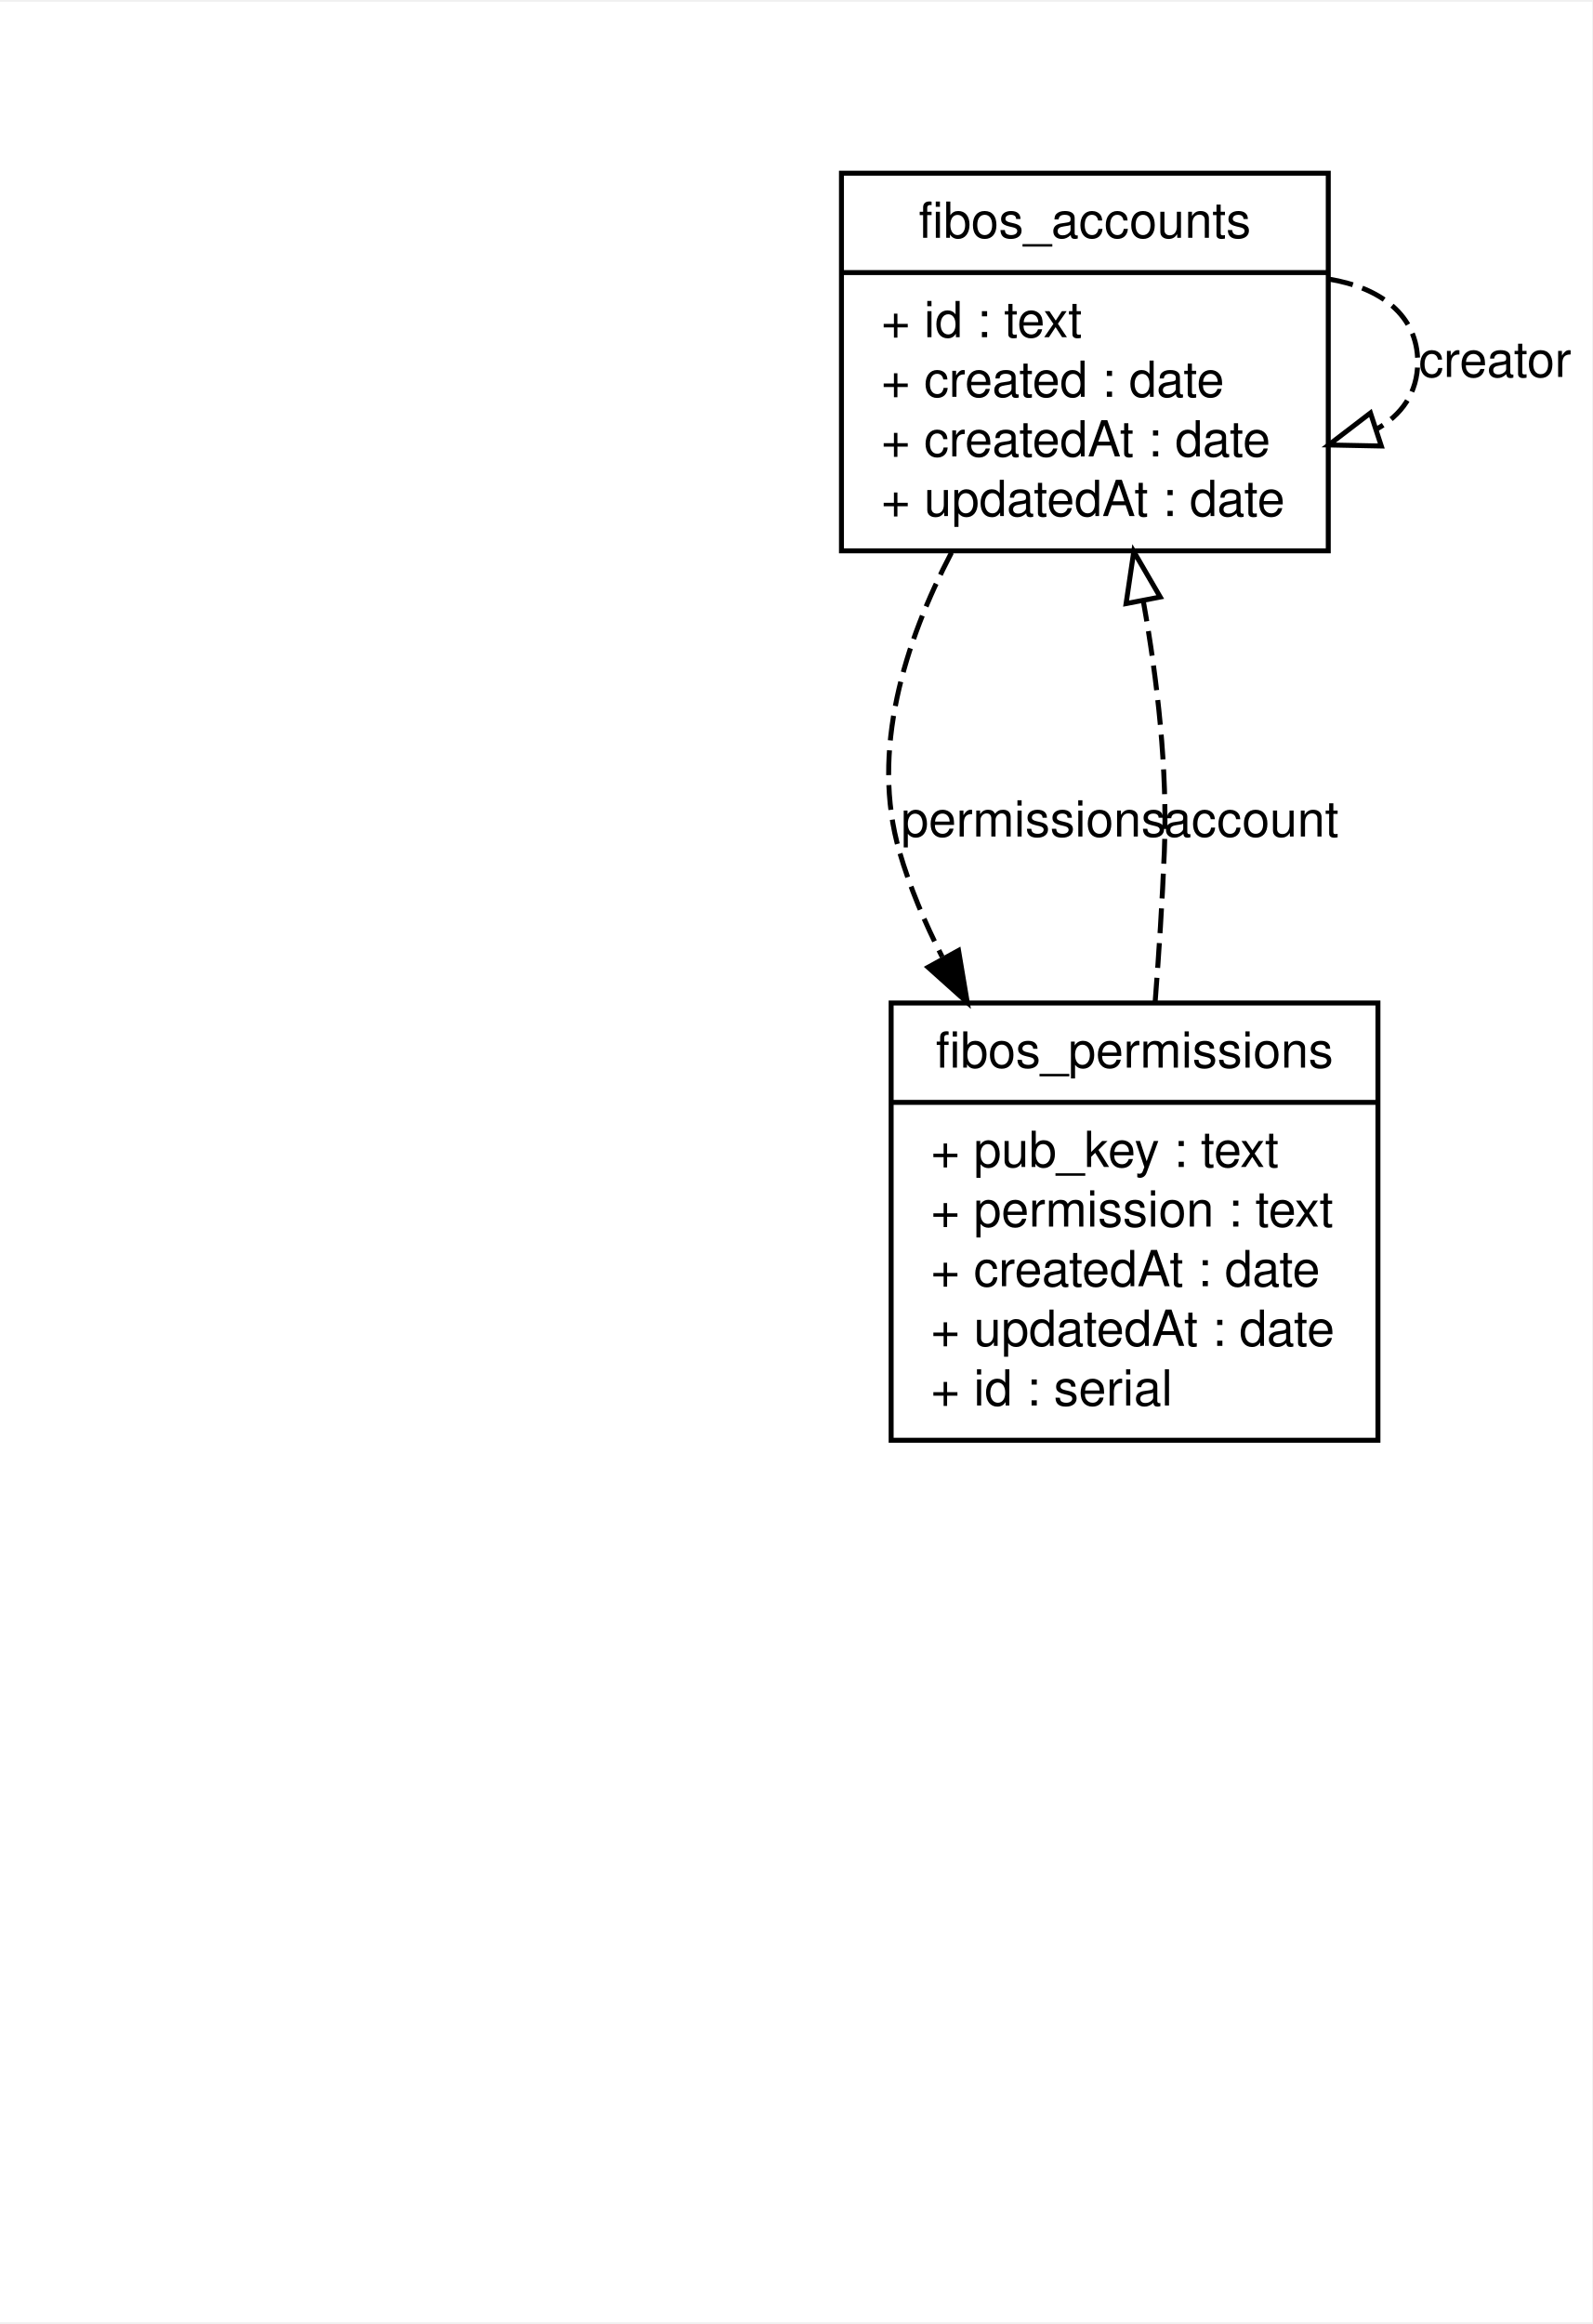
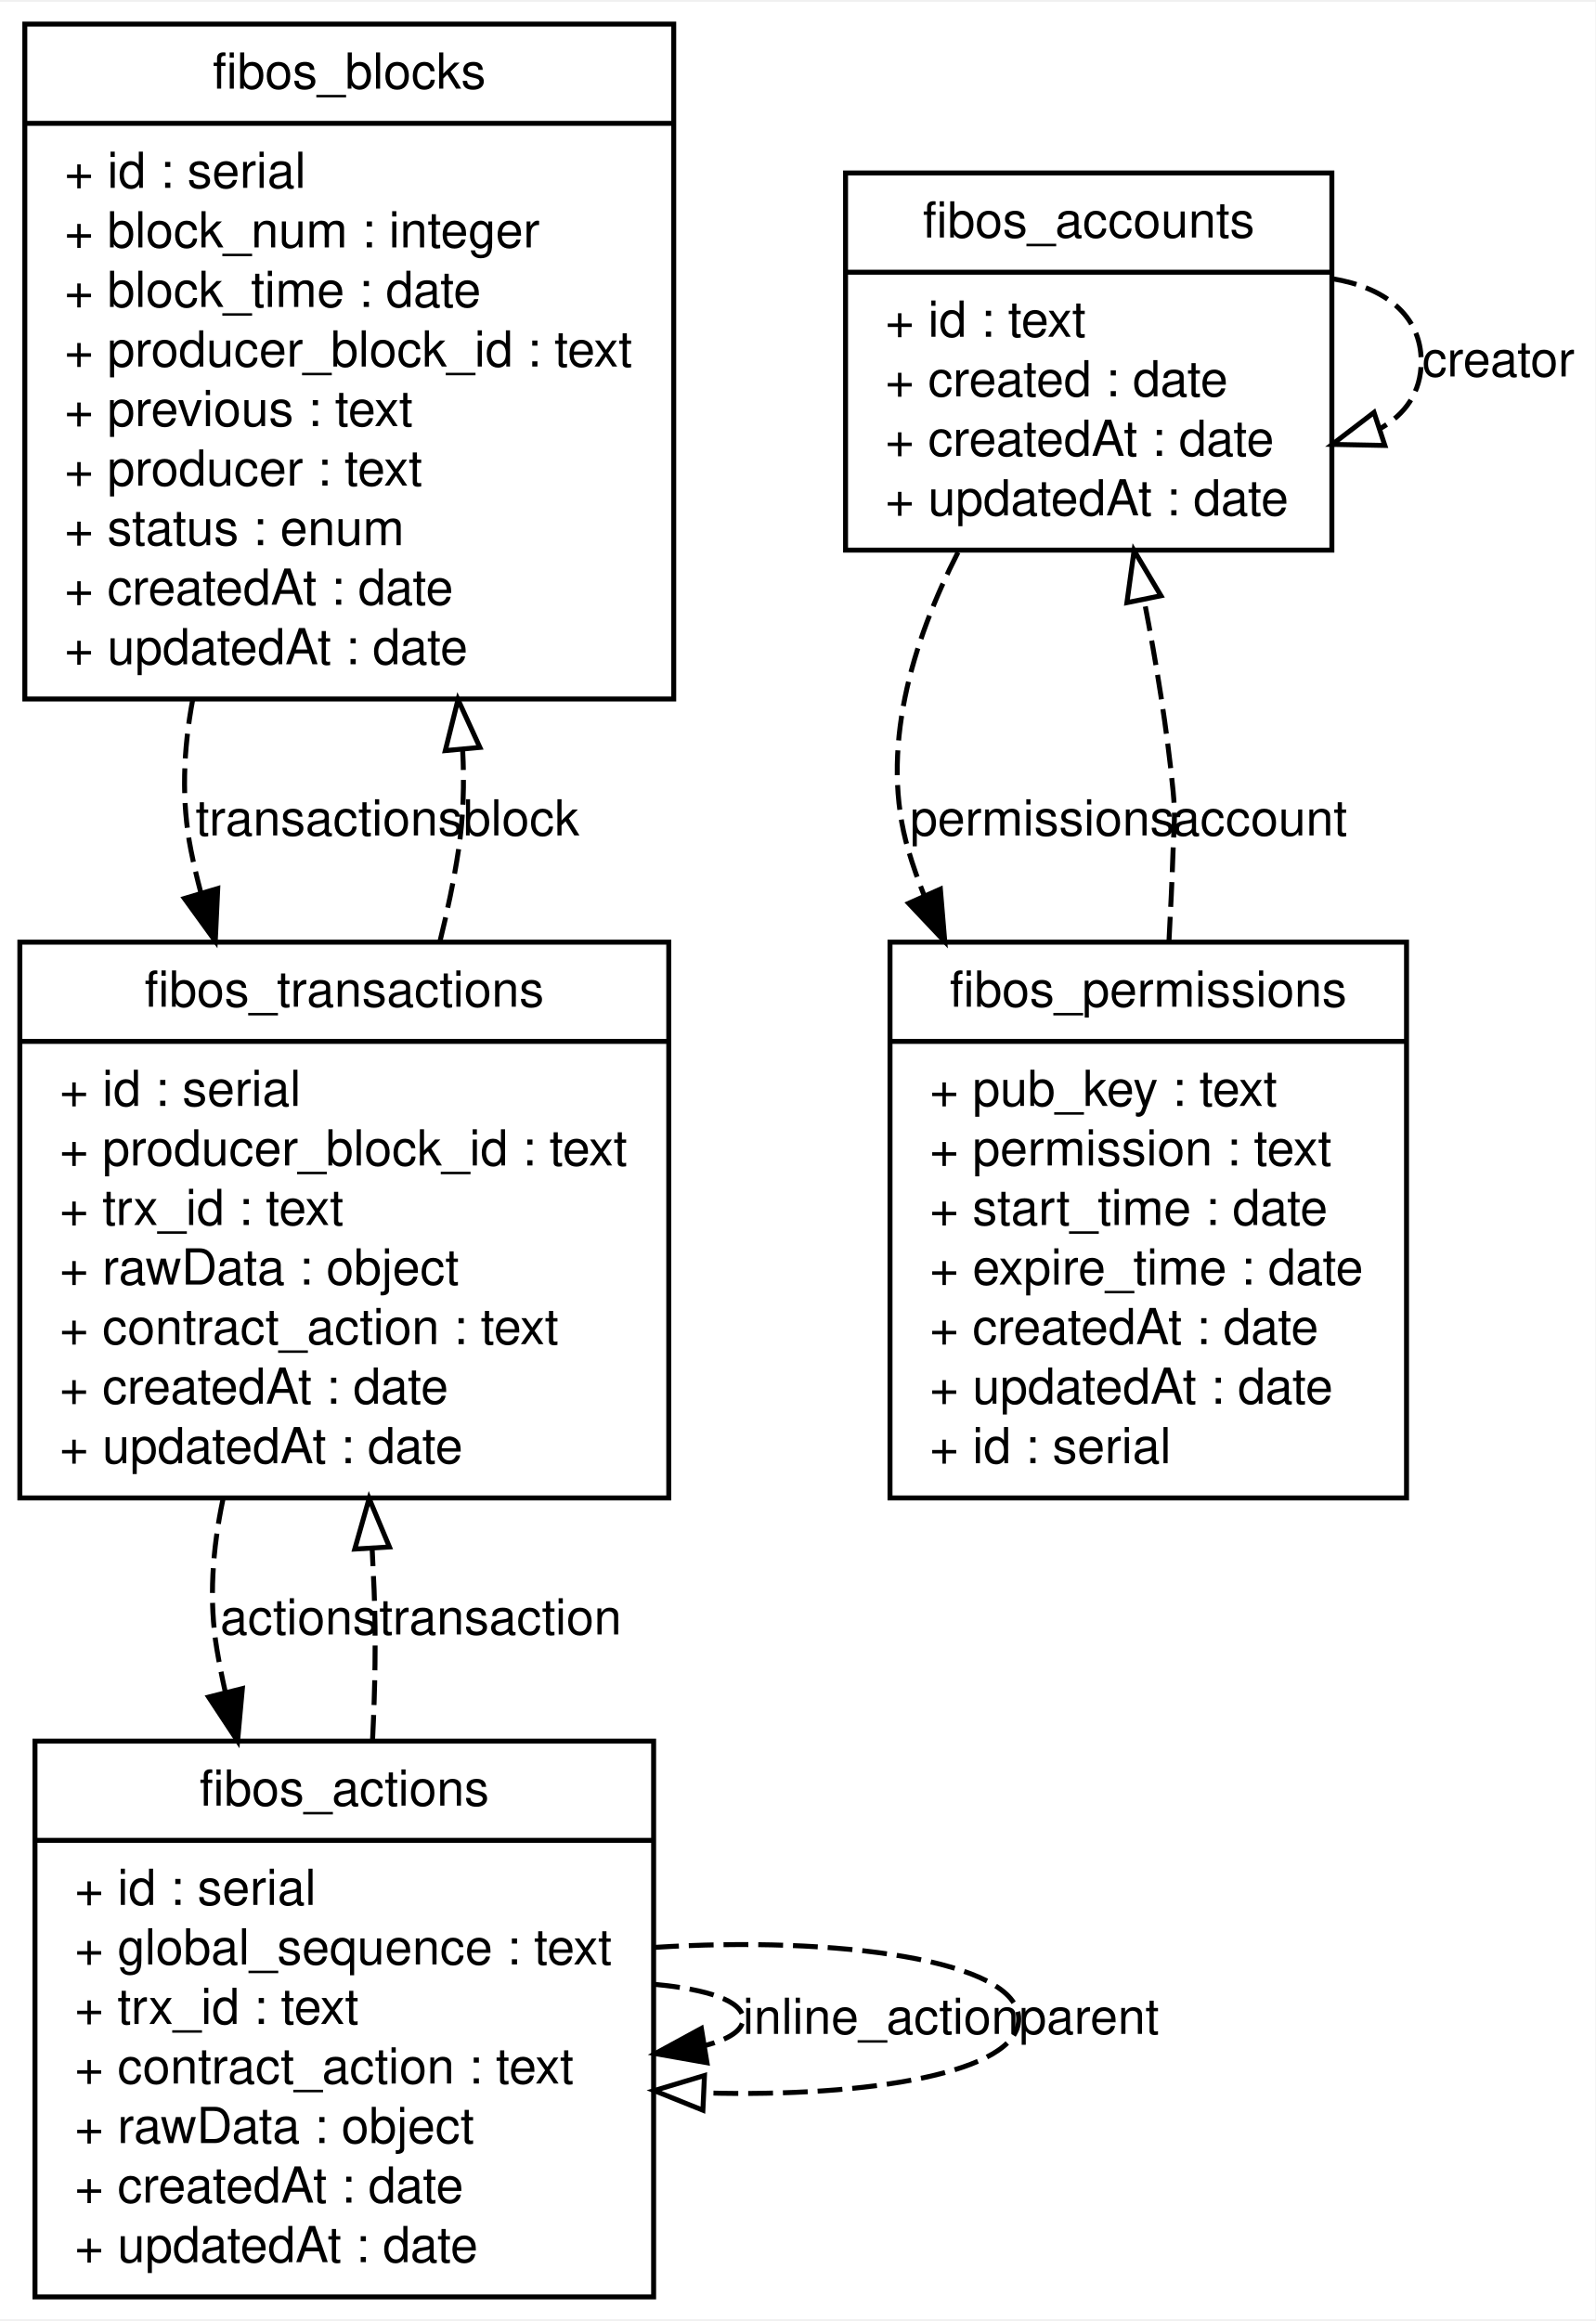
- <svg xmlns="http://www.w3.org/2000/svg" xmlns:xlink="http://www.w3.org/1999/xlink" width="320pt" height="467pt" viewBox="0.00 0.00 320.49 467.00">
+ <svg xmlns="http://www.w3.org/2000/svg" xmlns:xlink="http://www.w3.org/1999/xlink" width="321pt" height="467pt" viewBox="0.00 0.00 321.49 467.00">
  <g id="graph0" class="graph" transform="scale(1 1) rotate(0) translate(4 463)">
-     <polygon fill="#ffffff" stroke="transparent" points="-4,4 -4,-463 316.489,-463 316.489,4 -4,4" />
+     <polygon fill="#ffffff" stroke="transparent" points="-4,4 -4,-463 317.489,-463 317.489,4 -4,4" />
+     <g id="node1" class="node">
+       <g id="a_node1">
+         <a xlink:title="fibos_blocks">
+           <polygon fill="#ffffff" stroke="#000000" points="1,-322.5 1,-458.5 131.758,-458.5 131.758,-322.5 1,-322.5" />
+           <text text-anchor="middle" x="66.379" y="-445.5" font-family="Helvetica,sans-Serif" font-size="10.00" fill="#000000">fibos_blocks</text>
+           <polyline fill="none" stroke="#000000" points="1,-438.5 131.758,-438.5 " />
+           <text text-anchor="start" x="9" y="-425.5" font-family="Helvetica,sans-Serif" font-size="10.00" fill="#000000">+ id : serial</text>
+           <text text-anchor="start" x="9" y="-413.5" font-family="Helvetica,sans-Serif" font-size="10.00" fill="#000000">+ block_num : integer</text>
+           <text text-anchor="start" x="9" y="-401.5" font-family="Helvetica,sans-Serif" font-size="10.00" fill="#000000">+ block_time : date</text>
+           <text text-anchor="start" x="9" y="-389.5" font-family="Helvetica,sans-Serif" font-size="10.00" fill="#000000">+ producer_block_id : text</text>
+           <text text-anchor="start" x="9" y="-377.5" font-family="Helvetica,sans-Serif" font-size="10.00" fill="#000000">+ previous : text</text>
+           <text text-anchor="start" x="9" y="-365.5" font-family="Helvetica,sans-Serif" font-size="10.00" fill="#000000">+ producer : text</text>
+           <text text-anchor="start" x="9" y="-353.5" font-family="Helvetica,sans-Serif" font-size="10.00" fill="#000000">+ status : enum</text>
+           <text text-anchor="start" x="9" y="-341.5" font-family="Helvetica,sans-Serif" font-size="10.00" fill="#000000">+ createdAt : date</text>
+           <text text-anchor="start" x="9" y="-329.5" font-family="Helvetica,sans-Serif" font-size="10.00" fill="#000000">+ updatedAt : date</text>
+         </a>
+       </g>
+     </g>
+     <g id="node2" class="node">
+       <g id="a_node2">
+         <a xlink:title="fibos_transactions">
+           <polygon fill="#ffffff" stroke="#000000" points="0,-161.5 0,-273.5 130.758,-273.5 130.758,-161.5 0,-161.5" />
+           <text text-anchor="middle" x="65.379" y="-260.5" font-family="Helvetica,sans-Serif" font-size="10.00" fill="#000000">fibos_transactions</text>
+           <polyline fill="none" stroke="#000000" points="0,-253.5 130.758,-253.5 " />
+           <text text-anchor="start" x="8" y="-240.5" font-family="Helvetica,sans-Serif" font-size="10.00" fill="#000000">+ id : serial</text>
+           <text text-anchor="start" x="8" y="-228.5" font-family="Helvetica,sans-Serif" font-size="10.00" fill="#000000">+ producer_block_id : text</text>
+           <text text-anchor="start" x="8" y="-216.5" font-family="Helvetica,sans-Serif" font-size="10.00" fill="#000000">+ trx_id : text</text>
+           <text text-anchor="start" x="8" y="-204.5" font-family="Helvetica,sans-Serif" font-size="10.00" fill="#000000">+ rawData : object</text>
+           <text text-anchor="start" x="8" y="-192.5" font-family="Helvetica,sans-Serif" font-size="10.00" fill="#000000">+ contract_action : text</text>
+           <text text-anchor="start" x="8" y="-180.5" font-family="Helvetica,sans-Serif" font-size="10.00" fill="#000000">+ createdAt : date</text>
+           <text text-anchor="start" x="8" y="-168.5" font-family="Helvetica,sans-Serif" font-size="10.00" fill="#000000">+ updatedAt : date</text>
+         </a>
+       </g>
+     </g>
+     <g id="edge1" class="edge">
+       <path fill="none" stroke="#000000" stroke-dasharray="5,2" d="M34.84,-322.423C32.94,-312.322 32.494,-301.96 34.478,-292 35.042,-289.168 35.716,-286.308 36.478,-283.444" />
+       <polygon fill="#000000" stroke="#000000" points="39.873,-284.306 39.379,-273.723 33.166,-282.304 39.873,-284.306" />
+       <text text-anchor="middle" x="62.33" y="-295" font-family="Helvetica,sans-Serif" font-size="10.00" fill="#000000">transactions</text>
+     </g>
+     <g id="edge2" class="edge">
+       <path fill="none" stroke="#000000" stroke-dasharray="5,2" d="M84.645,-273.628C86.171,-279.769 87.47,-285.977 88.379,-292 89.38,-298.635 89.589,-305.49 89.221,-312.349" />
+       <polygon fill="none" stroke="#000000" points="85.729,-312.098 88.293,-322.378 92.7,-312.743 85.729,-312.098" />
+       <text text-anchor="middle" x="101.047" y="-295" font-family="Helvetica,sans-Serif" font-size="10.00" fill="#000000">block</text>
+     </g>
+     <g id="node3" class="node">
+       <g id="a_node3">
+         <a xlink:title="fibos_actions">
+           <polygon fill="#ffffff" stroke="#000000" points="3.05,-.5 3.05,-112.5 127.709,-112.5 127.709,-.5 3.05,-.5" />
+           <text text-anchor="middle" x="65.379" y="-99.5" font-family="Helvetica,sans-Serif" font-size="10.00" fill="#000000">fibos_actions</text>
+           <polyline fill="none" stroke="#000000" points="3.05,-92.5 127.709,-92.5 " />
+           <text text-anchor="start" x="11.05" y="-79.5" font-family="Helvetica,sans-Serif" font-size="10.00" fill="#000000">+ id : serial</text>
+           <text text-anchor="start" x="11.05" y="-67.5" font-family="Helvetica,sans-Serif" font-size="10.00" fill="#000000">+ global_sequence : text</text>
+           <text text-anchor="start" x="11.05" y="-55.5" font-family="Helvetica,sans-Serif" font-size="10.00" fill="#000000">+ trx_id : text</text>
+           <text text-anchor="start" x="11.05" y="-43.5" font-family="Helvetica,sans-Serif" font-size="10.00" fill="#000000">+ contract_action : text</text>
+           <text text-anchor="start" x="11.05" y="-31.5" font-family="Helvetica,sans-Serif" font-size="10.00" fill="#000000">+ rawData : object</text>
+           <text text-anchor="start" x="11.05" y="-19.5" font-family="Helvetica,sans-Serif" font-size="10.00" fill="#000000">+ createdAt : date</text>
+           <text text-anchor="start" x="11.05" y="-7.5" font-family="Helvetica,sans-Serif" font-size="10.00" fill="#000000">+ updatedAt : date</text>
+         </a>
+       </g>
+     </g>
+     <g id="edge3" class="edge">
+       <path fill="none" stroke="#000000" stroke-dasharray="5,2" d="M40.921,-161.201C38.825,-151.238 38.048,-140.888 39.704,-131 40.181,-128.154 40.753,-125.271 41.402,-122.377" />
+       <polygon fill="#000000" stroke="#000000" points="44.834,-123.081 43.877,-112.529 38.045,-121.374 44.834,-123.081" />
+       <text text-anchor="middle" x="56.217" y="-134" font-family="Helvetica,sans-Serif" font-size="10.00" fill="#000000">actions</text>
+     </g>
+     <g id="edge6" class="edge">
+       <path fill="none" stroke="#000000" stroke-dasharray="5,2" d="M71.071,-112.775C71.579,-122.835 71.772,-133.223 71.379,-143 71.27,-145.702 71.14,-148.459 70.991,-151.242" />
+       <polygon fill="none" stroke="#000000" points="67.487,-151.2 70.383,-161.392 74.475,-151.619 67.487,-151.2" />
+       <text text-anchor="middle" x="96.829" y="-134" font-family="Helvetica,sans-Serif" font-size="10.00" fill="#000000">transaction</text>
+     </g>
+     <g id="edge4" class="edge">
+       <path fill="none" stroke="#000000" stroke-dasharray="5,2" d="M128.024,-63.471C138.488,-62.495 145.708,-60.172 145.708,-56.5 145.708,-54.205 142.888,-52.437 138.218,-51.195" />
+       <polygon fill="#000000" stroke="#000000" points="138.458,-47.688 128.024,-49.529 137.329,-54.596 138.458,-47.688" />
+       <text text-anchor="middle" x="173.493" y="-53.5" font-family="Helvetica,sans-Serif" font-size="10.00" fill="#000000">inline_action</text>
+     </g>
+     <g id="edge5" class="edge">
+       <path fill="none" stroke="#000000" stroke-dasharray="5,2" d="M127.805,-70.928C164.442,-73.262 201.276,-68.453 201.276,-56.5 201.276,-45.667 171.025,-40.702 138.084,-41.604" />
+       <polygon fill="none" stroke="#000000" points="137.636,-38.121 127.805,-42.072 137.954,-45.113 137.636,-38.121" />
+       <text text-anchor="middle" x="215.448" y="-53.5" font-family="Helvetica,sans-Serif" font-size="10.00" fill="#000000">parent</text>
+     </g>
    <g id="node4" class="node">
      <g id="a_node4">
        <a xlink:title="fibos_accounts">
-           <polygon fill="#ffffff" stroke="#000000" points="165.383,-352.5 165.383,-428.5 263.375,-428.5 263.375,-352.5 165.383,-352.5" />
-           <text text-anchor="middle" x="214.379" y="-415.5" font-family="Helvetica,sans-Serif" font-size="10.00" fill="#000000">fibos_accounts</text>
-           <polyline fill="none" stroke="#000000" points="165.383,-408.5 263.375,-408.5 " />
-           <text text-anchor="start" x="173.383" y="-395.5" font-family="Helvetica,sans-Serif" font-size="10.00" fill="#000000">+ id : text</text>
-           <text text-anchor="start" x="173.383" y="-383.5" font-family="Helvetica,sans-Serif" font-size="10.00" fill="#000000">+ created : date</text>
-           <text text-anchor="start" x="173.383" y="-371.5" font-family="Helvetica,sans-Serif" font-size="10.00" fill="#000000">+ createdAt : date</text>
-           <text text-anchor="start" x="173.383" y="-359.5" font-family="Helvetica,sans-Serif" font-size="10.00" fill="#000000">+ updatedAt : date</text>
+           <polygon fill="#ffffff" stroke="#000000" points="166.383,-352.5 166.383,-428.5 264.375,-428.5 264.375,-352.5 166.383,-352.5" />
+           <text text-anchor="middle" x="215.379" y="-415.5" font-family="Helvetica,sans-Serif" font-size="10.00" fill="#000000">fibos_accounts</text>
+           <polyline fill="none" stroke="#000000" points="166.383,-408.5 264.375,-408.5 " />
+           <text text-anchor="start" x="174.383" y="-395.5" font-family="Helvetica,sans-Serif" font-size="10.00" fill="#000000">+ id : text</text>
+           <text text-anchor="start" x="174.383" y="-383.5" font-family="Helvetica,sans-Serif" font-size="10.00" fill="#000000">+ created : date</text>
+           <text text-anchor="start" x="174.383" y="-371.5" font-family="Helvetica,sans-Serif" font-size="10.00" fill="#000000">+ createdAt : date</text>
+           <text text-anchor="start" x="174.383" y="-359.5" font-family="Helvetica,sans-Serif" font-size="10.00" fill="#000000">+ updatedAt : date</text>
        </a>
      </g>
    </g>
    <g id="edge7" class="edge">
-       <path fill="none" stroke="#000000" stroke-dasharray="5,2" d="M263.457,-407.193C273.861,-405.498 281.375,-399.934 281.375,-390.5 281.375,-384.309 278.139,-379.785 272.974,-376.927" />
-       <polygon fill="none" stroke="#000000" points="274.049,-373.596 263.457,-373.807 271.869,-380.248 274.049,-373.596" />
-       <text text-anchor="middle" x="296.932" y="-387.5" font-family="Helvetica,sans-Serif" font-size="10.00" fill="#000000">creator</text>
+       <path fill="none" stroke="#000000" stroke-dasharray="5,2" d="M264.457,-407.193C274.861,-405.498 282.375,-399.934 282.375,-390.5 282.375,-384.309 279.139,-379.785 273.974,-376.927" />
+       <polygon fill="none" stroke="#000000" points="275.049,-373.596 264.457,-373.807 272.869,-380.248 275.049,-373.596" />
+       <text text-anchor="middle" x="297.932" y="-387.5" font-family="Helvetica,sans-Serif" font-size="10.00" fill="#000000">creator</text>
    </g>
    <g id="node5" class="node">
      <g id="a_node5">
        <a xlink:title="fibos_permissions">
-           <polygon fill="#ffffff" stroke="#000000" points="175.383,-173.5 175.383,-261.5 273.375,-261.5 273.375,-173.5 175.383,-173.5" />
-           <text text-anchor="middle" x="224.379" y="-248.5" font-family="Helvetica,sans-Serif" font-size="10.00" fill="#000000">fibos_permissions</text>
-           <polyline fill="none" stroke="#000000" points="175.383,-241.5 273.375,-241.5 " />
-           <text text-anchor="start" x="183.383" y="-228.5" font-family="Helvetica,sans-Serif" font-size="10.00" fill="#000000">+ pub_key : text</text>
-           <text text-anchor="start" x="183.383" y="-216.5" font-family="Helvetica,sans-Serif" font-size="10.00" fill="#000000">+ permission : text</text>
-           <text text-anchor="start" x="183.383" y="-204.5" font-family="Helvetica,sans-Serif" font-size="10.00" fill="#000000">+ createdAt : date</text>
-           <text text-anchor="start" x="183.383" y="-192.5" font-family="Helvetica,sans-Serif" font-size="10.00" fill="#000000">+ updatedAt : date</text>
-           <text text-anchor="start" x="183.383" y="-180.5" font-family="Helvetica,sans-Serif" font-size="10.00" fill="#000000">+ id : serial</text>
+           <polygon fill="#ffffff" stroke="#000000" points="175.339,-161.5 175.339,-273.5 279.42,-273.5 279.42,-161.5 175.339,-161.5" />
+           <text text-anchor="middle" x="227.379" y="-260.5" font-family="Helvetica,sans-Serif" font-size="10.00" fill="#000000">fibos_permissions</text>
+           <polyline fill="none" stroke="#000000" points="175.339,-253.5 279.42,-253.5 " />
+           <text text-anchor="start" x="183.339" y="-240.5" font-family="Helvetica,sans-Serif" font-size="10.00" fill="#000000">+ pub_key : text</text>
+           <text text-anchor="start" x="183.339" y="-228.5" font-family="Helvetica,sans-Serif" font-size="10.00" fill="#000000">+ permission : text</text>
+           <text text-anchor="start" x="183.339" y="-216.5" font-family="Helvetica,sans-Serif" font-size="10.00" fill="#000000">+ start_time : date</text>
+           <text text-anchor="start" x="183.339" y="-204.5" font-family="Helvetica,sans-Serif" font-size="10.00" fill="#000000">+ expire_time : date</text>
+           <text text-anchor="start" x="183.339" y="-192.5" font-family="Helvetica,sans-Serif" font-size="10.00" fill="#000000">+ createdAt : date</text>
+           <text text-anchor="start" x="183.339" y="-180.5" font-family="Helvetica,sans-Serif" font-size="10.00" fill="#000000">+ updatedAt : date</text>
+           <text text-anchor="start" x="183.339" y="-168.5" font-family="Helvetica,sans-Serif" font-size="10.00" fill="#000000">+ id : serial</text>
        </a>
      </g>
    </g>
    <g id="edge8" class="edge">
-       <path fill="none" stroke="#000000" stroke-dasharray="5,2" d="M187.535,-352.151C178.112,-334.122 171.174,-312.194 177.047,-292 179.136,-284.818 182.149,-277.666 185.657,-270.794" />
-       <polygon fill="#000000" stroke="#000000" points="188.951,-272.068 190.709,-261.62 182.82,-268.691 188.951,-272.068" />
-       <text text-anchor="middle" x="204.045" y="-295" font-family="Helvetica,sans-Serif" font-size="10.00" fill="#000000">permissions</text>
+       <path fill="none" stroke="#000000" stroke-dasharray="5,2" d="M189.041,-352.065C179.826,-334.017 173.098,-312.099 179.047,-292 179.937,-288.993 180.991,-285.993 182.177,-283.018" />
+       <polygon fill="#000000" stroke="#000000" points="185.49,-284.183 186.375,-273.626 179.099,-281.327 185.49,-284.183" />
+       <text text-anchor="middle" x="206.045" y="-295" font-family="Helvetica,sans-Serif" font-size="10.00" fill="#000000">permissions</text>
    </g>
    <g id="edge9" class="edge">
-       <path fill="none" stroke="#000000" stroke-dasharray="5,2" d="M228.519,-261.586C229.293,-271.577 229.983,-282.146 230.379,-292 231.041,-308.472 229,-326.308 226.175,-342.218" />
-       <polygon fill="none" stroke="#000000" points="222.676,-341.88 224.225,-352.361 229.55,-343.202 222.676,-341.88" />
-       <text text-anchor="middle" x="247.887" y="-295" font-family="Helvetica,sans-Serif" font-size="10.00" fill="#000000">account</text>
+       <path fill="none" stroke="#000000" stroke-dasharray="5,2" d="M231.549,-273.617C231.89,-279.817 232.179,-286.04 232.379,-292 232.558,-297.33 232.896,-298.692 232.379,-304 231.163,-316.495 228.98,-329.865 226.576,-342.265" />
+       <polygon fill="none" stroke="#000000" points="223.076,-341.916 224.52,-352.412 229.936,-343.306 223.076,-341.916" />
+       <text text-anchor="middle" x="249.887" y="-295" font-family="Helvetica,sans-Serif" font-size="10.00" fill="#000000">account</text>
    </g>
  </g>
</svg>
